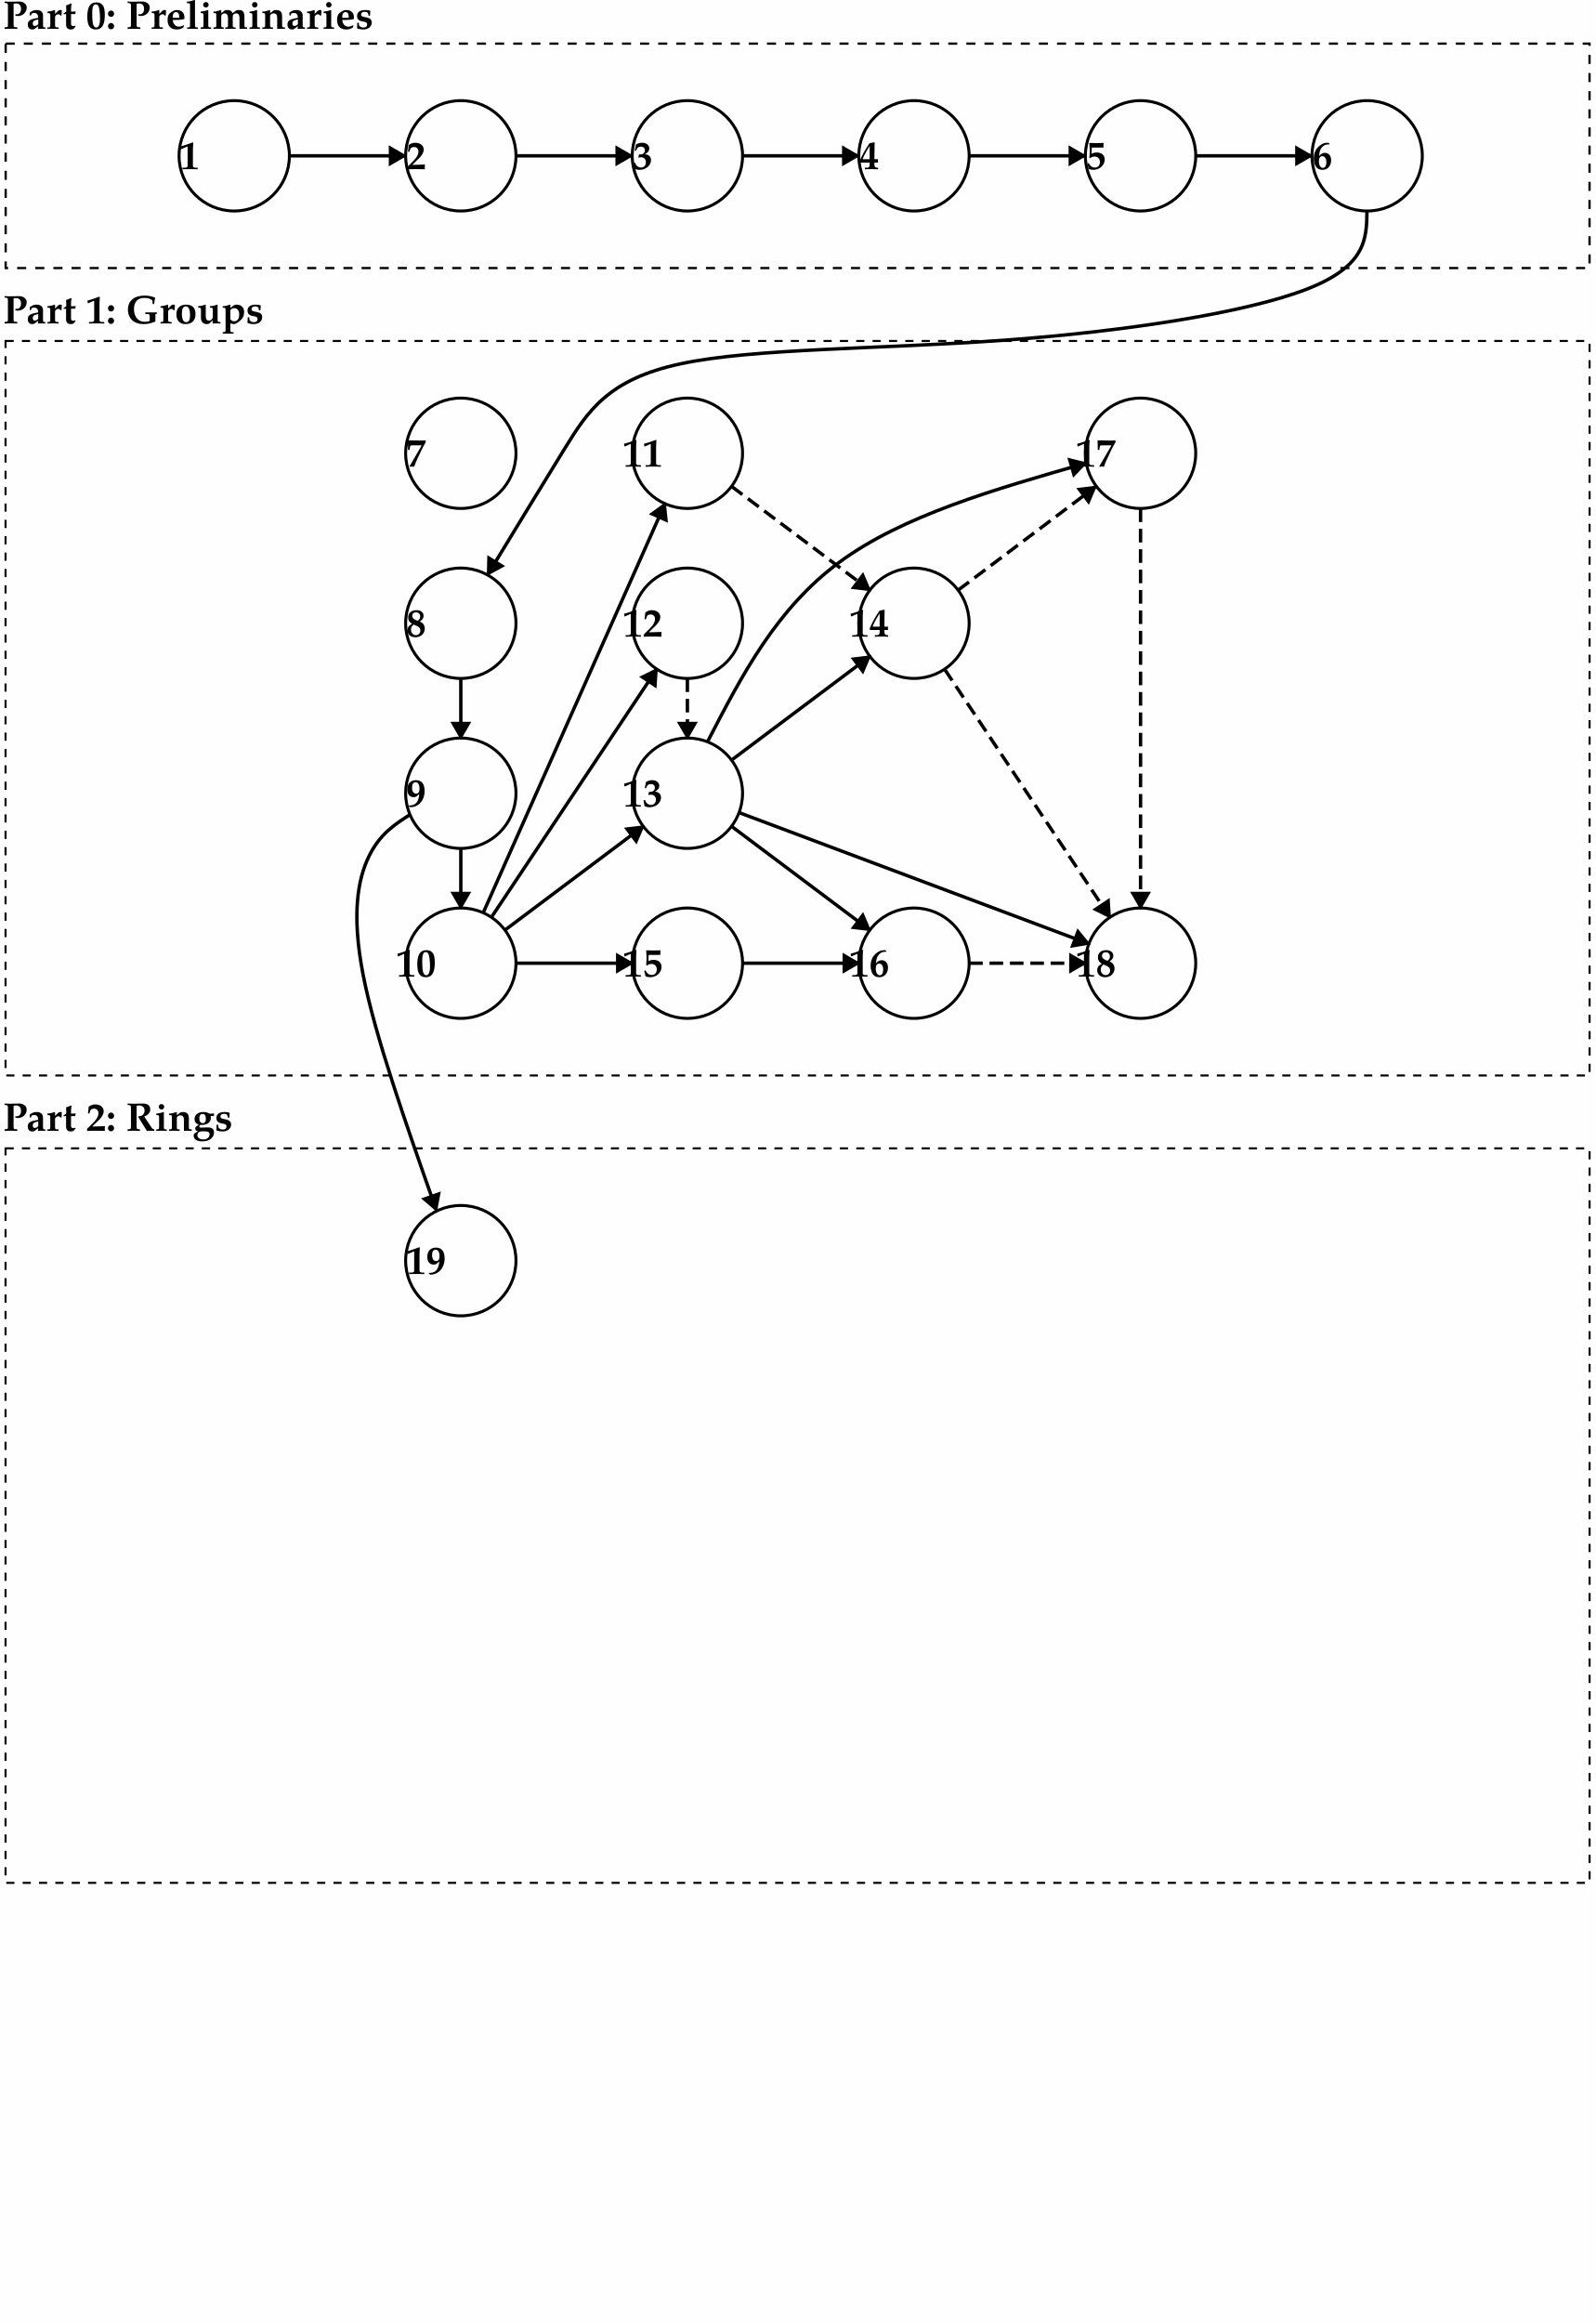
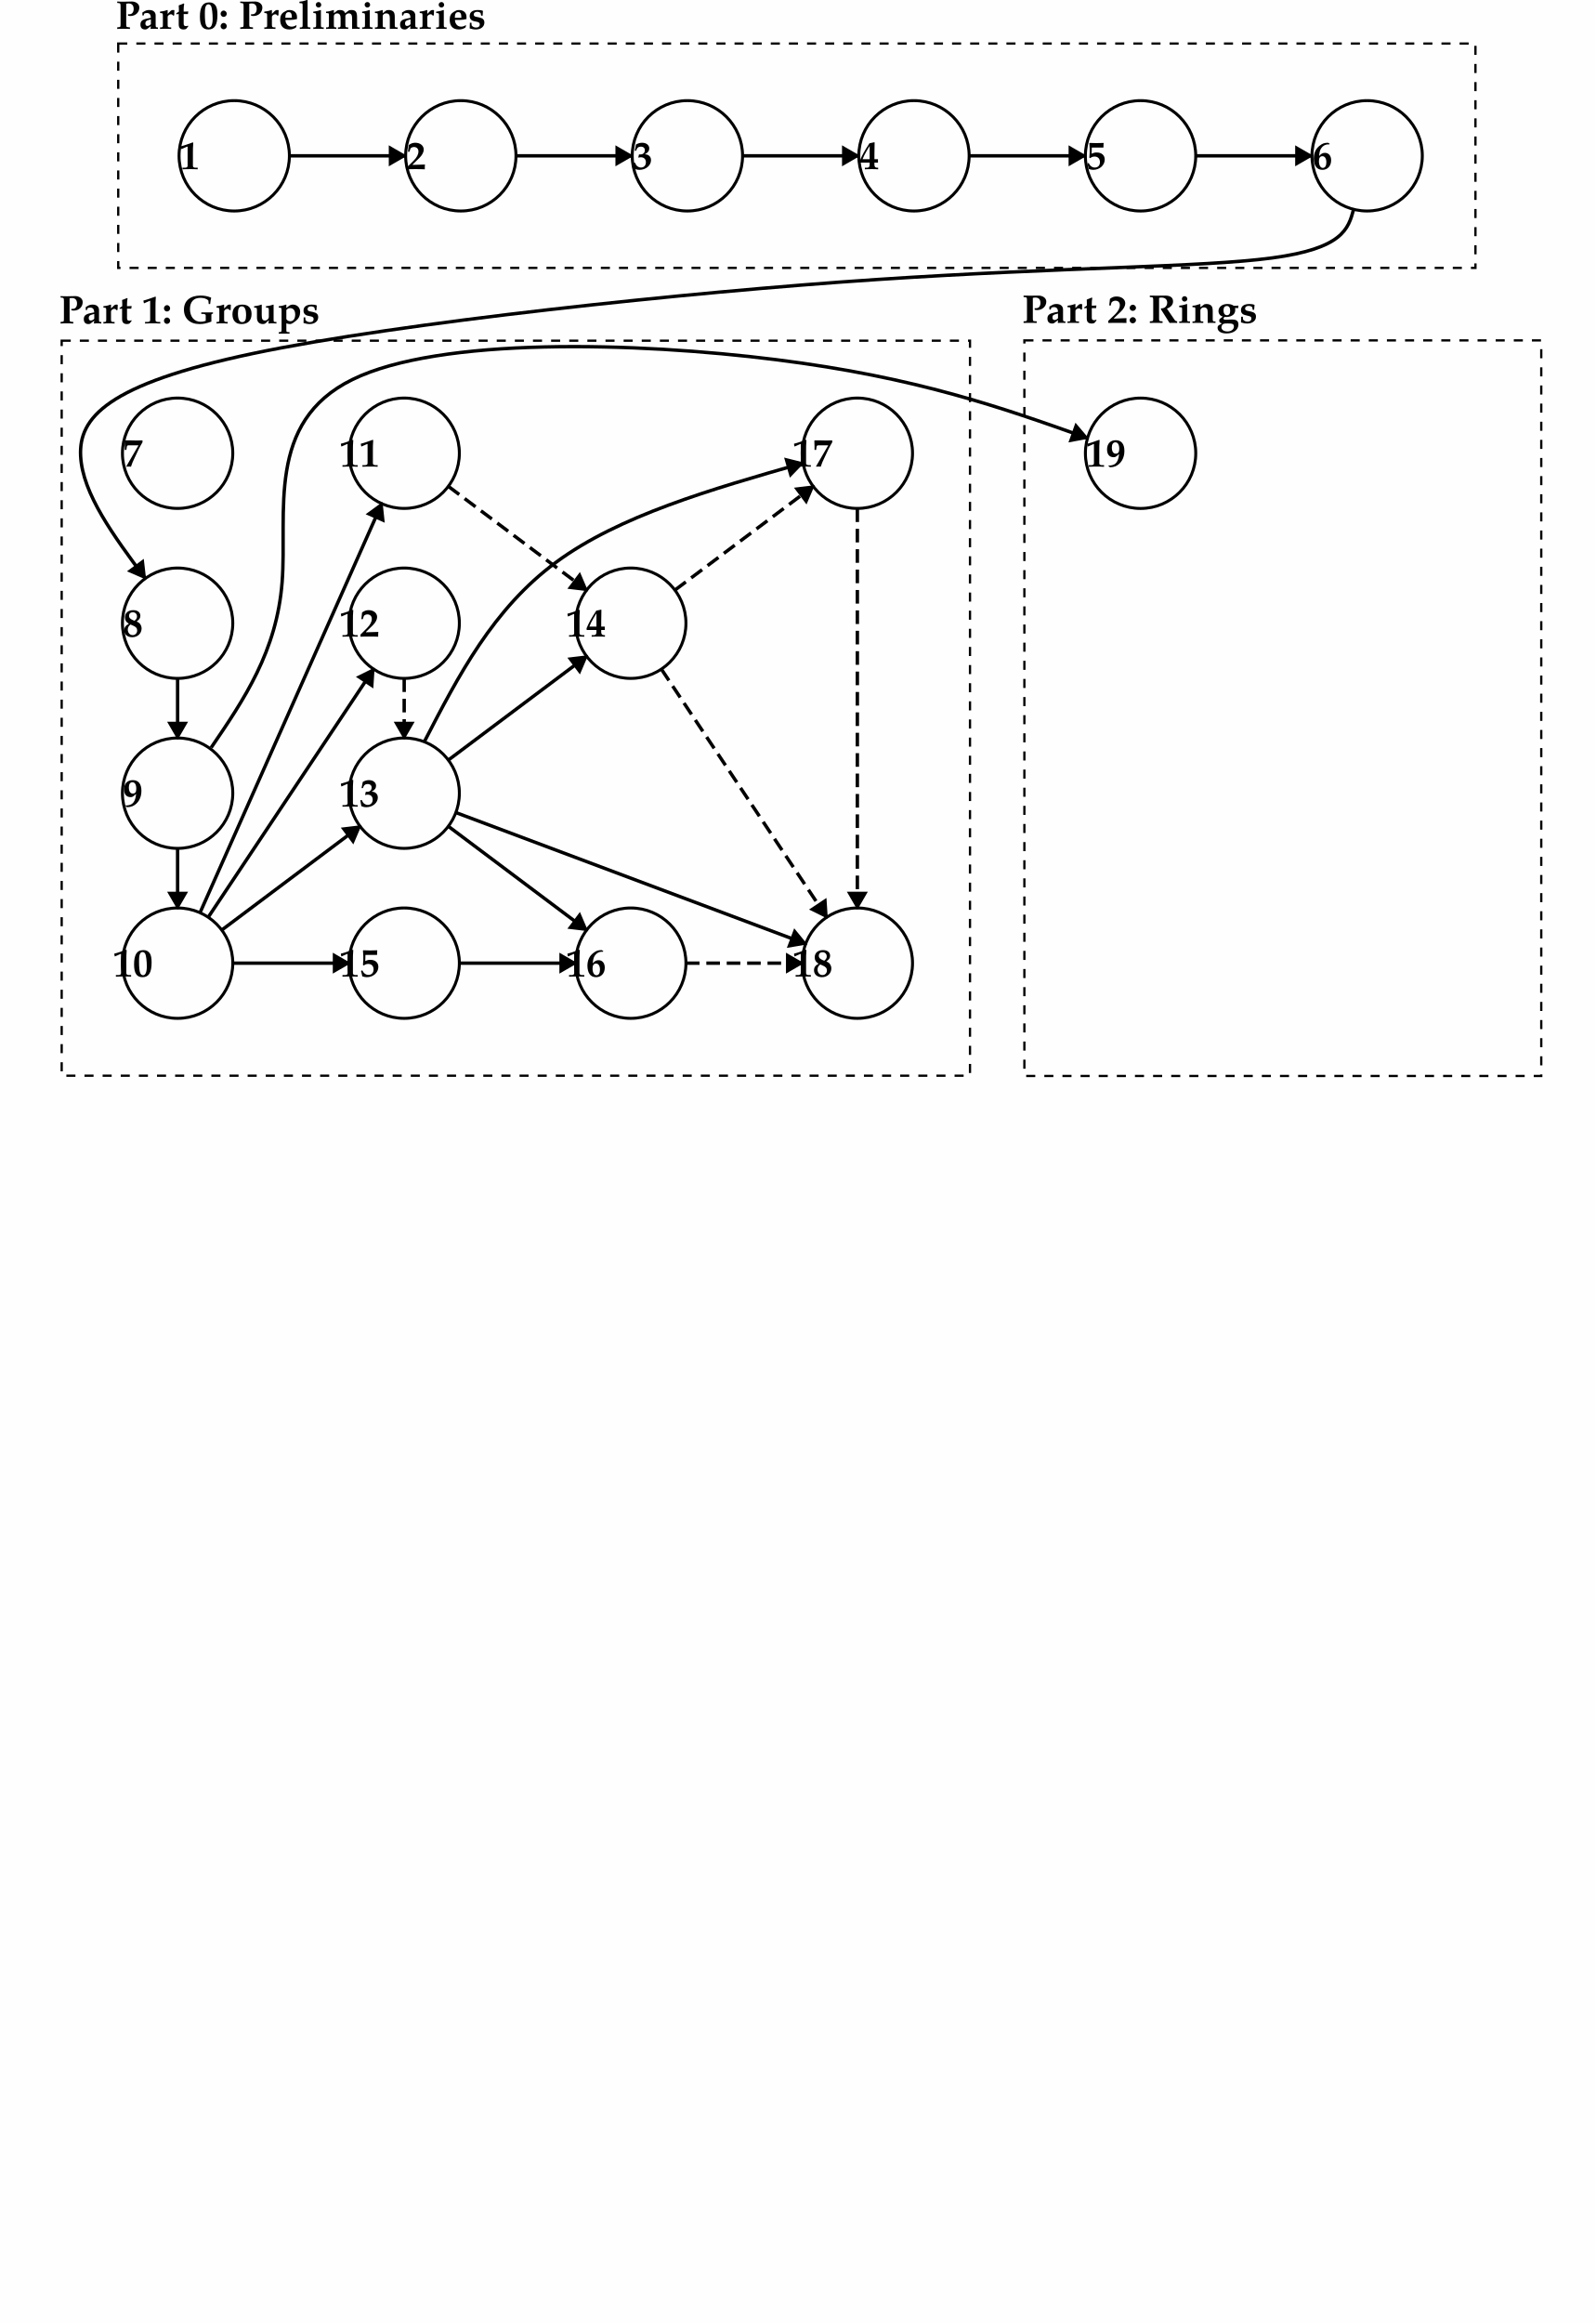
<svg xmlns="http://www.w3.org/2000/svg" width="140.8mm" height="205mm" viewBox="0 0 140.8 205" version="1.1" id="svg1">
  <defs id="defs1">
    <marker style="overflow:visible" id="marker43" refX="3" refY="0" orient="auto-start-reverse" markerWidth="1" markerHeight="1" viewBox="0 0 1 1" preserveAspectRatio="xMidYMid">
      <path transform="scale(0.5)" style="fill:context-stroke;fill-rule:evenodd;stroke:context-stroke;stroke-width:1pt" d="M 5.77,0 -2.88,5 V -5 Z" id="path43" />
    </marker>
    <marker style="overflow:visible" id="Triangle" refX="3.25" refY="0" orient="auto-start-reverse" markerWidth="1" markerHeight="1" viewBox="0 0 1 1" preserveAspectRatio="xMidYMid">
      <path transform="scale(0.5)" style="fill:context-stroke;fill-rule:evenodd;stroke:context-stroke;stroke-width:1pt" d="M 5.77,0 -2.88,5 V -5 Z" id="path135" />
    </marker>
    <marker style="overflow:visible" id="Triangle-8" refX="3" refY="0" orient="auto-start-reverse" markerWidth="1" markerHeight="1" viewBox="0 0 1 1" preserveAspectRatio="xMidYMid">
      <path transform="scale(0.5)" style="fill:context-stroke;fill-rule:evenodd;stroke:context-stroke;stroke-width:1pt" d="M 5.77,0 -2.88,5 V -5 Z" id="path135-9" />
    </marker>
  </defs>
  <g id="layer1" transform="matrix(1,0,0,0.82,-61.71822,-53.71499)">
    <rect style="fill:#fefefe;fill-opacity:1;stroke:#000000;stroke-width:0;stroke-dasharray:none;stroke-dashoffset:0" id="rect1" width="140.8" height="250" x="61.718" y="65.506" />
  </g>
  <g id="layer2" transform="translate(-9.599995,-10.00001)">
-     <rect style="fill:#fefefe;fill-opacity:1;stroke:#000000;stroke-width:0.2;stroke-dasharray:0.8, 0.8;stroke-dashoffset:0" id="rect2" width="139.805" height="19.805" x="10.1" y="13.85" />
-     <text xml:space="preserve" style="font-size:3.528px;fill:#030303;fill-opacity:1;stroke:#000000;stroke-width:0;stroke-dasharray:none;stroke-dashoffset:0" x="9.863" y="12.54" id="text2">
-       <tspan id="tspan2" style="font-style:normal;font-variant:normal;font-weight:bold;font-stretch:normal;font-size:3.528px;font-family:'TeX Gyre Pagella';-inkscape-font-specification:'TeX Gyre Pagella';fill:#030303;fill-opacity:1;stroke-width:0;stroke-dasharray:none" x="9.863" y="12.54">Part 0: Preliminaries</tspan>
+     <rect style="fill:#fefefe;fill-opacity:1;stroke:#000000;stroke-width:0.2;stroke-dasharray:0.8, 0.8;stroke-dashoffset:0" id="rect2" width="119.8" height="19.8" x="20.036" y="13.843" />
+     <text xml:space="preserve" style="font-size:3.528px;fill:#030303;fill-opacity:1;stroke:#000000;stroke-width:0;stroke-dasharray:none;stroke-dashoffset:0" x="19.805" y="12.54" id="text2">
+       <tspan id="tspan2" style="font-style:normal;font-variant:normal;font-weight:bold;font-stretch:normal;font-size:3.528px;font-family:'TeX Gyre Pagella';-inkscape-font-specification:'TeX Gyre Pagella';fill:#030303;fill-opacity:1;stroke-width:0;stroke-dasharray:none" x="19.805" y="12.54">Part 0: Preliminaries</tspan>
    </text>
    <g id="g14" transform="translate(10.3)">
      <g id="g1">
        <circle style="fill:#fefefe;stroke:#000000;stroke-width:0.261;stroke-linejoin:bevel" id="path1" cx="19.975" cy="23.75" r="4.87" />
        <text xml:space="preserve" style="font-weight:bold;font-size:3.528px;font-family:'TeX Gyre Pagella';-inkscape-font-specification:'TeX Gyre Pagella Bold';text-align:center;text-anchor:middle;fill:#000000;fill-opacity:1;stroke:#000000;stroke-width:0;stroke-linejoin:bevel;stroke-dasharray:none" x="19.992" y="24.927" id="text4">
          <tspan id="tspan4" style="stroke-width:0" x="19.992" y="24.927">1</tspan>
        </text>
      </g>
      <g id="g5" transform="translate(20)">
        <circle style="fill:#fefefe;stroke:#000000;stroke-width:0.261;stroke-linejoin:bevel" id="circle4" cx="19.975" cy="23.75" r="4.87" />
        <text xml:space="preserve" style="font-weight:bold;font-size:3.528px;font-family:'TeX Gyre Pagella';-inkscape-font-specification:'TeX Gyre Pagella Bold';text-align:center;text-anchor:middle;fill:#000000;fill-opacity:1;stroke:#000000;stroke-width:0;stroke-linejoin:bevel;stroke-dasharray:none" x="19.992" y="24.927" id="text5">
          <tspan id="tspan5" style="stroke-width:0" x="19.992" y="24.927">2</tspan>
        </text>
      </g>
      <g id="g6" transform="translate(40)">
        <circle style="fill:#fefefe;stroke:#000000;stroke-width:0.261;stroke-linejoin:bevel" id="circle5" cx="19.975" cy="23.75" r="4.87" />
        <text xml:space="preserve" style="font-weight:bold;font-size:3.528px;font-family:'TeX Gyre Pagella';-inkscape-font-specification:'TeX Gyre Pagella Bold';text-align:center;text-anchor:middle;fill:#000000;fill-opacity:1;stroke:#000000;stroke-width:0;stroke-linejoin:bevel;stroke-dasharray:none" x="19.992" y="24.927" id="text6">
          <tspan id="tspan6" style="stroke-width:0" x="19.992" y="24.927">3</tspan>
        </text>
      </g>
      <g id="g7" transform="translate(60)">
        <circle style="fill:#fefefe;stroke:#000000;stroke-width:0.261;stroke-linejoin:bevel" id="circle6" cx="19.975" cy="23.75" r="4.87" />
        <text xml:space="preserve" style="font-weight:bold;font-size:3.528px;font-family:'TeX Gyre Pagella';-inkscape-font-specification:'TeX Gyre Pagella Bold';text-align:center;text-anchor:middle;fill:#000000;fill-opacity:1;stroke:#000000;stroke-width:0;stroke-linejoin:bevel;stroke-dasharray:none" x="19.992" y="24.927" id="text7">
          <tspan id="tspan7" style="stroke-width:0" x="19.992" y="24.927">4</tspan>
        </text>
      </g>
      <g id="g8" transform="translate(80)">
        <circle style="fill:#fefefe;stroke:#000000;stroke-width:0.261;stroke-linejoin:bevel" id="circle7" cx="19.975" cy="23.75" r="4.87" />
        <text xml:space="preserve" style="font-weight:bold;font-size:3.528px;font-family:'TeX Gyre Pagella';-inkscape-font-specification:'TeX Gyre Pagella Bold';text-align:center;text-anchor:middle;fill:#000000;fill-opacity:1;stroke:#000000;stroke-width:0;stroke-linejoin:bevel;stroke-dasharray:none" x="19.992" y="24.927" id="text8">
          <tspan id="tspan8" style="stroke-width:0" x="19.992" y="24.927">5</tspan>
        </text>
      </g>
      <g id="g9" transform="translate(100)">
        <circle style="fill:#fefefe;stroke:#000000;stroke-width:0.261;stroke-linejoin:bevel" id="circle8" cx="19.975" cy="23.75" r="4.87" />
        <text xml:space="preserve" style="font-weight:bold;font-size:3.528px;font-family:'TeX Gyre Pagella';-inkscape-font-specification:'TeX Gyre Pagella Bold';text-align:center;text-anchor:middle;fill:#000000;fill-opacity:1;stroke:#000000;stroke-width:0;stroke-linejoin:bevel;stroke-dasharray:none" x="19.992" y="24.927" id="text9">
          <tspan id="tspan9" style="stroke-width:0" x="19.992" y="24.927">6</tspan>
        </text>
      </g>
    </g>
    <g id="g13" transform="translate(10.18332)">
      <path style="fill:none;fill-rule:evenodd;stroke:#000000;stroke-width:0.302;stroke-linecap:butt;stroke-linejoin:bevel;stroke-dasharray:none;stroke-opacity:1;marker-end:url(#Triangle)" d="M 24.892,23.75 H 35.251" id="path6" />
      <path style="fill:none;fill-rule:evenodd;stroke:#000000;stroke-width:0.301;stroke-linecap:butt;stroke-linejoin:bevel;stroke-dasharray:none;stroke-opacity:1;marker-end:url(#Triangle-8)" d="M 44.892,23.75 H 55.176" id="path6-2" />
      <path style="fill:none;fill-rule:evenodd;stroke:#000000;stroke-width:0.301;stroke-linecap:butt;stroke-linejoin:bevel;stroke-dasharray:none;stroke-opacity:1;marker-end:url(#Triangle-8)" d="M 64.892,23.75 H 75.177" id="path10" />
      <path style="fill:none;fill-rule:evenodd;stroke:#000000;stroke-width:0.301;stroke-linecap:butt;stroke-linejoin:bevel;stroke-dasharray:none;stroke-opacity:1;marker-end:url(#Triangle-8)" d="M 84.892,23.75 H 95.176" id="path11" />
      <path style="fill:none;fill-rule:evenodd;stroke:#000000;stroke-width:0.301;stroke-linecap:butt;stroke-linejoin:bevel;stroke-dasharray:none;stroke-opacity:1;marker-end:url(#Triangle-8)" d="m 104.892,23.75 h 10.284" id="path12" />
    </g>
  </g>
-   <g id="layer3" transform="translate(0,1)">
-     <rect style="fill:#fefefe;fill-opacity:1;stroke:#000000;stroke-width:0.181;stroke-dasharray:0.722, 0.722;stroke-dashoffset:0" id="rect3" width="139.819" height="64.819" x="0.49" y="29.09" />
-     <text xml:space="preserve" style="font-size:3.528px;fill:#030303;fill-opacity:1;stroke:#000000;stroke-width:0;stroke-dasharray:none;stroke-dashoffset:0" x="0.262" y="27.54" id="text2-1">
-       <tspan id="tspan2-3" style="font-style:normal;font-variant:normal;font-weight:bold;font-stretch:normal;font-size:3.528px;font-family:'TeX Gyre Pagella';-inkscape-font-specification:'TeX Gyre Pagella';fill:#030303;fill-opacity:1;stroke-width:0;stroke-dasharray:none" x="0.262" y="27.54">Part 1: Groups</tspan>
+   <g id="layer3" transform="translate(-4.998,0.9968062)">
+     <rect style="fill:#fefefe;fill-opacity:1;stroke:#000000;stroke-width:0.2;stroke-dasharray:0.8, 0.8;stroke-dashoffset:0" id="rect3" width="80.175" height="64.863" x="10.443" y="29.068" />
+     <text xml:space="preserve" style="font-size:3.528px;fill:#030303;fill-opacity:1;stroke:#000000;stroke-width:0;stroke-dasharray:none;stroke-dashoffset:0" x="10.205" y="27.54" id="text2-1">
+       <tspan id="tspan2-3" style="font-style:normal;font-variant:normal;font-weight:bold;font-stretch:normal;font-size:3.528px;font-family:'TeX Gyre Pagella';-inkscape-font-specification:'TeX Gyre Pagella';fill:#030303;fill-opacity:1;stroke-width:0;stroke-dasharray:none" x="10.205" y="27.54">Part 1: Groups</tspan>
    </text>
-     <g id="g28">
+     <g id="g28" transform="translate(-20)">
      <g id="g2" transform="translate(20.70001,15.24999)">
        <circle style="fill:#fefefe;stroke:#000000;stroke-width:0.261;stroke-linejoin:bevel" id="circle1" cx="19.975" cy="23.75" r="4.87" />
        <text xml:space="preserve" style="font-weight:bold;font-size:3.528px;font-family:'TeX Gyre Pagella';-inkscape-font-specification:'TeX Gyre Pagella Bold';text-align:center;text-anchor:middle;fill:#000000;fill-opacity:1;stroke:#000000;stroke-width:0;stroke-linejoin:bevel;stroke-dasharray:none" x="19.992" y="24.927" id="text1">
          <tspan id="tspan1" style="stroke-width:0" x="19.992" y="24.927">7</tspan>
        </text>
      </g>
      <g id="g11" transform="translate(20.70001,30.24999)">
        <circle style="fill:#fefefe;stroke:#000000;stroke-width:0.261;stroke-linejoin:bevel" id="circle10" cx="19.975" cy="23.75" r="4.87" />
        <text xml:space="preserve" style="font-weight:bold;font-size:3.528px;font-family:'TeX Gyre Pagella';-inkscape-font-specification:'TeX Gyre Pagella Bold';text-align:center;text-anchor:middle;fill:#000000;fill-opacity:1;stroke:#000000;stroke-width:0;stroke-linejoin:bevel;stroke-dasharray:none" x="19.992" y="24.927" id="text11">
          <tspan id="tspan11" style="stroke-width:0" x="19.992" y="24.927">8</tspan>
        </text>
      </g>
      <g id="g3" transform="translate(20.70001,45.24999)">
        <circle style="fill:#fefefe;stroke:#000000;stroke-width:0.261;stroke-linejoin:bevel" id="circle3" cx="19.975" cy="23.75" r="4.87" />
        <text xml:space="preserve" style="font-weight:bold;font-size:3.528px;font-family:'TeX Gyre Pagella';-inkscape-font-specification:'TeX Gyre Pagella Bold';text-align:center;text-anchor:middle;fill:#000000;fill-opacity:1;stroke:#000000;stroke-width:0;stroke-linejoin:bevel;stroke-dasharray:none" x="19.992" y="24.927" id="text3">
          <tspan id="tspan3" style="stroke-width:0" x="19.992" y="24.927">9</tspan>
        </text>
      </g>
      <g id="g12" transform="translate(20.70001,60.24999)">
        <circle style="fill:#fefefe;stroke:#000000;stroke-width:0.261;stroke-linejoin:bevel" id="circle11" cx="19.975" cy="23.75" r="4.87" />
        <text xml:space="preserve" style="font-weight:bold;font-size:3.528px;font-family:'TeX Gyre Pagella';-inkscape-font-specification:'TeX Gyre Pagella Bold';text-align:center;text-anchor:middle;fill:#000000;fill-opacity:1;stroke:#000000;stroke-width:0;stroke-linejoin:bevel;stroke-dasharray:none" x="19.992" y="24.927" id="text12">
          <tspan id="tspan12" style="stroke-width:0" x="19.992" y="24.927">10</tspan>
        </text>
      </g>
      <g id="g20" transform="translate(40.7,15.24999)">
        <circle style="fill:#fefefe;stroke:#000000;stroke-width:0.261;stroke-linejoin:bevel" id="circle20" cx="19.975" cy="23.75" r="4.87" />
        <text xml:space="preserve" style="font-weight:bold;font-size:3.528px;font-family:'TeX Gyre Pagella';-inkscape-font-specification:'TeX Gyre Pagella Bold';text-align:center;text-anchor:middle;fill:#000000;fill-opacity:1;stroke:#000000;stroke-width:0;stroke-linejoin:bevel;stroke-dasharray:none" x="19.992" y="24.927" id="text20">
          <tspan id="tspan20" style="stroke-width:0" x="19.992" y="24.927">11</tspan>
        </text>
      </g>
      <g id="g21" transform="translate(40.7,30.24999)">
        <circle style="fill:#fefefe;stroke:#000000;stroke-width:0.261;stroke-linejoin:bevel" id="circle21" cx="19.975" cy="23.75" r="4.87" />
        <text xml:space="preserve" style="font-weight:bold;font-size:3.528px;font-family:'TeX Gyre Pagella';-inkscape-font-specification:'TeX Gyre Pagella Bold';text-align:center;text-anchor:middle;fill:#000000;fill-opacity:1;stroke:#000000;stroke-width:0;stroke-linejoin:bevel;stroke-dasharray:none" x="19.992" y="24.927" id="text21">
          <tspan id="tspan21" style="stroke-width:0" x="19.992" y="24.927">12</tspan>
        </text>
      </g>
      <g id="g22" transform="translate(40.7,45.24999)">
        <circle style="fill:#fefefe;stroke:#000000;stroke-width:0.261;stroke-linejoin:bevel" id="circle22" cx="19.975" cy="23.75" r="4.87" />
        <text xml:space="preserve" style="font-weight:bold;font-size:3.528px;font-family:'TeX Gyre Pagella';-inkscape-font-specification:'TeX Gyre Pagella Bold';text-align:center;text-anchor:middle;fill:#000000;fill-opacity:1;stroke:#000000;stroke-width:0;stroke-linejoin:bevel;stroke-dasharray:none" x="19.992" y="24.927" id="text22">
          <tspan id="tspan22" style="stroke-width:0" x="19.992" y="24.927">13</tspan>
        </text>
      </g>
      <g id="g23" transform="translate(60.7,30.24999)">
        <circle style="fill:#fefefe;stroke:#000000;stroke-width:0.261;stroke-linejoin:bevel" id="circle23" cx="19.975" cy="23.75" r="4.87" />
        <text xml:space="preserve" style="font-weight:bold;font-size:3.528px;font-family:'TeX Gyre Pagella';-inkscape-font-specification:'TeX Gyre Pagella Bold';text-align:center;text-anchor:middle;fill:#000000;fill-opacity:1;stroke:#000000;stroke-width:0;stroke-linejoin:bevel;stroke-dasharray:none" x="19.992" y="24.927" id="text23">
          <tspan id="tspan23" style="stroke-width:0" x="19.992" y="24.927">14</tspan>
        </text>
      </g>
      <g id="g24" transform="translate(40.7,60.24999)">
        <circle style="fill:#fefefe;stroke:#000000;stroke-width:0.261;stroke-linejoin:bevel" id="circle24" cx="19.975" cy="23.75" r="4.87" />
        <text xml:space="preserve" style="font-weight:bold;font-size:3.528px;font-family:'TeX Gyre Pagella';-inkscape-font-specification:'TeX Gyre Pagella Bold';text-align:center;text-anchor:middle;fill:#000000;fill-opacity:1;stroke:#000000;stroke-width:0;stroke-linejoin:bevel;stroke-dasharray:none" x="19.992" y="24.927" id="text24">
          <tspan id="tspan24" style="stroke-width:0" x="19.992" y="24.927">15</tspan>
        </text>
      </g>
      <g id="g25" transform="translate(60.7,60.24999)">
        <circle style="fill:#fefefe;stroke:#000000;stroke-width:0.261;stroke-linejoin:bevel" id="circle25" cx="19.975" cy="23.75" r="4.87" />
        <text xml:space="preserve" style="font-weight:bold;font-size:3.528px;font-family:'TeX Gyre Pagella';-inkscape-font-specification:'TeX Gyre Pagella Bold';text-align:center;text-anchor:middle;fill:#000000;fill-opacity:1;stroke:#000000;stroke-width:0;stroke-linejoin:bevel;stroke-dasharray:none" x="19.992" y="24.927" id="text25">
          <tspan id="tspan25" style="stroke-width:0" x="19.992" y="24.927">16</tspan>
        </text>
      </g>
      <g id="g26" transform="translate(80.70001,15.24999)">
        <circle style="fill:#fefefe;stroke:#000000;stroke-width:0.261;stroke-linejoin:bevel" id="circle26" cx="19.975" cy="23.75" r="4.87" />
        <text xml:space="preserve" style="font-weight:bold;font-size:3.528px;font-family:'TeX Gyre Pagella';-inkscape-font-specification:'TeX Gyre Pagella Bold';text-align:center;text-anchor:middle;fill:#000000;fill-opacity:1;stroke:#000000;stroke-width:0;stroke-linejoin:bevel;stroke-dasharray:none" x="19.992" y="24.927" id="text26">
          <tspan id="tspan26" style="stroke-width:0" x="19.992" y="24.927">17</tspan>
        </text>
      </g>
      <g id="g27" transform="translate(80.70001,60.24999)">
        <circle style="fill:#fefefe;stroke:#000000;stroke-width:0.261;stroke-linejoin:bevel" id="circle27" cx="19.975" cy="23.75" r="4.87" />
        <text xml:space="preserve" style="font-weight:bold;font-size:3.528px;font-family:'TeX Gyre Pagella';-inkscape-font-specification:'TeX Gyre Pagella Bold';text-align:center;text-anchor:middle;fill:#000000;fill-opacity:1;stroke:#000000;stroke-width:0;stroke-linejoin:bevel;stroke-dasharray:none" x="19.992" y="24.927" id="text27">
          <tspan id="tspan27" style="stroke-width:0" x="19.992" y="24.927">18</tspan>
        </text>
      </g>
    </g>
-     <g id="g48">
+     <g id="g48" transform="translate(-20)">
      <path style="fill:none;fill-rule:evenodd;stroke:#000000;stroke-width:0.3;stroke-linecap:butt;stroke-linejoin:miter;stroke-dasharray:none;stroke-opacity:1;marker-end:url(#marker43)" d="M 40.675,58.87 V 64.13" id="path28" />
      <path style="fill:none;fill-rule:evenodd;stroke:#000000;stroke-width:0.3;stroke-linecap:butt;stroke-linejoin:miter;stroke-dasharray:none;stroke-opacity:1;marker-end:url(#marker43)" d="M 40.675,73.87 V 79.13" id="path29" />
      <path style="fill:none;fill-rule:evenodd;stroke:#000000;stroke-width:0.3;stroke-linecap:butt;stroke-linejoin:miter;stroke-dasharray:none;stroke-opacity:1;marker-end:url(#marker43)" d="M 42.653,79.55 58.697,43.45" id="path30" />
      <path style="fill:none;fill-rule:evenodd;stroke:#000000;stroke-width:0.3;stroke-linecap:butt;stroke-linejoin:miter;stroke-dasharray:none;stroke-opacity:1;marker-end:url(#marker43)" d="M 43.376,79.948 57.974,58.052" id="path31" />
      <path style="fill:none;fill-rule:evenodd;stroke:#000000;stroke-width:0.3;stroke-linecap:butt;stroke-linejoin:miter;stroke-dasharray:none;stroke-opacity:1;marker-end:url(#marker43)" d="M 44.571,81.078 56.779,71.922" id="path32" />
      <path style="fill:none;fill-rule:evenodd;stroke:#000000;stroke-width:0.3;stroke-linecap:butt;stroke-linejoin:miter;stroke-dasharray:none;stroke-opacity:1;marker-end:url(#marker43)" d="M 45.545,84 H 55.805" id="path33" />
      <path style="fill:none;fill-rule:evenodd;stroke:#000000;stroke-width:0.3;stroke-linecap:butt;stroke-linejoin:miter;stroke-dasharray:1.2, 0.6;stroke-dashoffset:0;stroke-opacity:1;marker-end:url(#marker43)" d="m 64.571,41.922 12.209,9.157" id="path37" />
-       <path style="fill:none;fill-rule:evenodd;stroke:#000000;stroke-width:0.3;stroke-linecap:butt;stroke-linejoin:miter;stroke-dasharray:1.2, 0.6;stroke-dashoffset:0;stroke-opacity:1;marker-end:url(#marker43)" d="m 60.675,58.87 0,5.261" id="path36" />
+       <path style="fill:none;fill-rule:evenodd;stroke:#000000;stroke-width:0.3;stroke-linecap:butt;stroke-linejoin:miter;stroke-dasharray:1.2, 0.6;stroke-dashoffset:0;stroke-opacity:1;marker-end:url(#marker43)" d="M 60.675,58.87 V 64.13" id="path36" />
      <path style="fill:none;fill-rule:evenodd;stroke:#000000;stroke-width:0.3;stroke-linecap:butt;stroke-linejoin:miter;stroke-dasharray:none;stroke-opacity:1;marker-end:url(#marker43)" d="M 64.571,66.078 76.779,56.922" id="path47" />
      <path style="fill:none;fill-rule:evenodd;stroke:#000000;stroke-width:0.3;stroke-linecap:butt;stroke-linejoin:miter;stroke-dasharray:none;stroke-opacity:1;marker-end:url(#marker43)" d="m 64.571,71.922 12.209,9.157" id="path46" />
      <path style="fill:#000000;fill-opacity:0;stroke:#000000;stroke-width:0.3;stroke-dasharray:none;stroke-dashoffset:0;marker-end:url(#marker43)" d="m 62.437,64.487 c 3.045,-5.887 6.089,-11.773 11.657,-15.875 5.567,-4.102 13.657,-6.419 21.747,-8.736" id="path48" />
      <path style="fill:none;fill-rule:evenodd;stroke:#000000;stroke-width:0.3;stroke-linecap:butt;stroke-linejoin:miter;stroke-dasharray:none;stroke-opacity:1;marker-end:url(#marker43)" d="M 65.234,70.71 96.116,82.29" id="path45" />
-       <path style="fill:none;fill-rule:evenodd;stroke:#000000;stroke-width:0.3;stroke-linecap:butt;stroke-linejoin:miter;stroke-dasharray:1.2, 0.6;stroke-dashoffset:0;stroke-opacity:1;marker-end:url(#marker43)" d="M 84.571,51.078 96.702,41.953" id="path41" />
+       <path style="fill:none;fill-rule:evenodd;stroke:#000000;stroke-width:0.3;stroke-linecap:butt;stroke-linejoin:miter;stroke-dasharray:1.2, 0.6;stroke-dashoffset:0;stroke-opacity:1;marker-end:url(#marker43)" d="M 84.571,51.078 96.779,41.922" id="path41" />
      <path style="fill:none;fill-rule:evenodd;stroke:#000000;stroke-width:0.3;stroke-linecap:butt;stroke-linejoin:miter;stroke-dasharray:1.2, 0.6;stroke-dashoffset:0;stroke-opacity:1;marker-end:url(#marker43)" d="M 83.376,58.052 97.974,79.948" id="path40" />
-       <path style="fill:none;fill-rule:evenodd;stroke:#000000;stroke-width:0.3;stroke-linecap:butt;stroke-linejoin:miter;stroke-dasharray:none;stroke-opacity:1;marker-end:url(#marker43)" d="M 65.545,84 H 75.805" id="path34" />
+       <path style="fill:none;fill-rule:evenodd;stroke:#000000;stroke-width:0.3;stroke-linecap:butt;stroke-linejoin:miter;stroke-dasharray:none;stroke-opacity:1;marker-end:url(#marker43)" d="m 65.545,84 10.261,0" id="path34" />
      <path style="fill:none;fill-rule:evenodd;stroke:#000000;stroke-width:0.3;stroke-linecap:butt;stroke-linejoin:miter;stroke-dasharray:1.2, 0.6;stroke-dashoffset:0;stroke-opacity:1;marker-end:url(#marker43)" d="M 85.545,84 H 95.805" id="path35" />
      <path style="fill:none;fill-rule:evenodd;stroke:#000000;stroke-width:0.3;stroke-linecap:butt;stroke-linejoin:miter;stroke-dasharray:1.2, 0.6;stroke-dashoffset:0;stroke-opacity:1;marker-end:url(#marker43)" d="M 100.675,43.87 V 79.13" id="path42" />
    </g>
  </g>
-   <g id="layer5" transform="translate(0,71.25)">
-     <rect style="fill:#fefefe;fill-opacity:1;stroke:#000000;stroke-width:0.181;stroke-dasharray:0.722, 0.722;stroke-dashoffset:0" id="rect51" width="139.819" height="64.819" x="0.49" y="29.09" transform="translate(0,1)" />
-     <text xml:space="preserve" style="font-size:3.528px;fill:#030303;fill-opacity:1;stroke:#000000;stroke-width:0;stroke-dasharray:none;stroke-dashoffset:0" x="0.262" y="27.54" id="text51" transform="translate(0,1)">
-       <tspan id="tspan51" style="font-style:normal;font-variant:normal;font-weight:bold;font-stretch:normal;font-size:3.528px;font-family:'TeX Gyre Pagella';-inkscape-font-specification:'TeX Gyre Pagella';fill:#030303;fill-opacity:1;stroke-width:0;stroke-dasharray:none" x="0.262" y="27.54">Part 2: Rings</tspan>
+   <g id="layer5">
+     <rect style="fill:#fefefe;fill-opacity:1;stroke:#000000;stroke-width:0.2;stroke-dasharray:0.8,0.8;stroke-dashoffset:0" id="rect3-3" width="45.624" height="64.912" x="90.42" y="30.04" />
+     <text xml:space="preserve" style="font-size:6.236px;fill:#030303;fill-opacity:1;stroke:#000000;stroke-width:0;stroke-dasharray:none;stroke-dashoffset:0" x="-0.017" y="50.452" id="text51" transform="matrix(0.5805441,0,0,0.5660146,90.21364,-0.06779408)">
+       <tspan id="tspan51" style="font-style:normal;font-variant:normal;font-weight:bold;font-stretch:normal;font-size:6.236px;font-family:'TeX Gyre Pagella';-inkscape-font-specification:'TeX Gyre Pagella';fill:#030303;fill-opacity:1;stroke-width:0;stroke-dasharray:none" x="-0.017" y="50.452">Part 2: Rings</tspan>
    </text>
-     <g id="g52" transform="translate(20.70001,16.24998)">
-       <circle style="fill:#fefefe;stroke:#000000;stroke-width:0.261;stroke-linejoin:bevel" id="circle51" cx="19.975" cy="23.75" r="4.87" />
-       <text xml:space="preserve" style="font-weight:bold;font-size:3.528px;font-family:'TeX Gyre Pagella';-inkscape-font-specification:'TeX Gyre Pagella Bold';text-align:center;text-anchor:middle;fill:#000000;fill-opacity:1;stroke:#000000;stroke-width:0;stroke-linejoin:bevel;stroke-dasharray:none" x="19.992" y="24.927" id="text52">
-         <tspan id="tspan52" style="stroke-width:0" x="19.992" y="24.927">19</tspan>
+     <g id="g2-1" transform="translate(80.702,16.24999)">
+       <circle style="fill:#fefefe;stroke:#000000;stroke-width:0.261;stroke-linejoin:bevel" id="circle1-1" cx="19.975" cy="23.75" r="4.87" />
+       <text xml:space="preserve" style="font-weight:bold;font-size:3.528px;font-family:'TeX Gyre Pagella';-inkscape-font-specification:'TeX Gyre Pagella Bold';text-align:center;text-anchor:middle;fill:#000000;fill-opacity:1;stroke:#000000;stroke-width:0;stroke-linejoin:bevel;stroke-dasharray:none" x="19.992" y="24.927" id="text1-5">
+         <tspan id="tspan1-0" style="stroke-width:0" x="19.992" y="24.927">19</tspan>
      </text>
    </g>
  </g>
  <g id="layer4">
-     <path style="display:inline;fill:#000000;fill-opacity:0;stroke:#000000;stroke-width:0.3;stroke-dasharray:none;stroke-dashoffset:0;marker-end:url(#marker43)" d="m 120.658,17.62 c -0.027,2.435 -0.054,4.869 -5.357,6.916 -5.303,2.048 -15.882,3.708 -26.741,4.493 -10.86,0.785 -21.999,0.695 -28.459,2.07 -6.46,1.375 -8.24,4.217 -10.301,7.56 -2.061,3.344 -4.402,7.19 -6.743,11.036" id="path50" transform="translate(0,1)" />
-     <path style="fill:#000000;fill-opacity:0;stroke:#000000;stroke-width:0.3;stroke-dasharray:none;stroke-dashoffset:0;marker-end:url(#marker43)" d="M 36.236,0.613 C 34.887,1.471 33.538,2.328 32.567,4.315 c -0.97,1.987 -1.562,5.103 -0.508,10.497 1.055,5.394 3.755,13.066 6.456,20.738" id="path53" transform="translate(0,71.25)" />
+     <path style="display:inline;fill:#000000;fill-opacity:0;stroke:#000000;stroke-width:0.3;stroke-dasharray:none;stroke-dashoffset:0;marker-end:url(#marker43)" d="m 139.478,17.491 c -0.475,1.716 -0.95,3.433 -7.191,4.271 -6.24,0.838 -18.245,0.798 -34.888,1.905 -16.643,1.107 -42.174,3.81 -55.094,6.533 -12.92,2.723 -15.353,5.69 -15.189,9.034 0.164,3.344 2.925,7.063 5.686,10.783" id="path50" transform="translate(-19.99992,1)" />
+     <path style="fill:#000000;fill-opacity:0;stroke:#000000;stroke-width:0.3;stroke-dasharray:none;stroke-dashoffset:0;marker-end:url(#marker43)" d="m 18.64,-5.276 c 2.896,-4.247 5.791,-8.494 6.263,-14.611 0.472,-6.117 -1.48,-14.104 6.204,-17.87 7.684,-3.767 25.003,-3.314 37.419,-1.75 12.416,1.563 19.929,4.237 27.442,6.91" id="path53" transform="translate(0,71.25)" />
  </g>
</svg>
